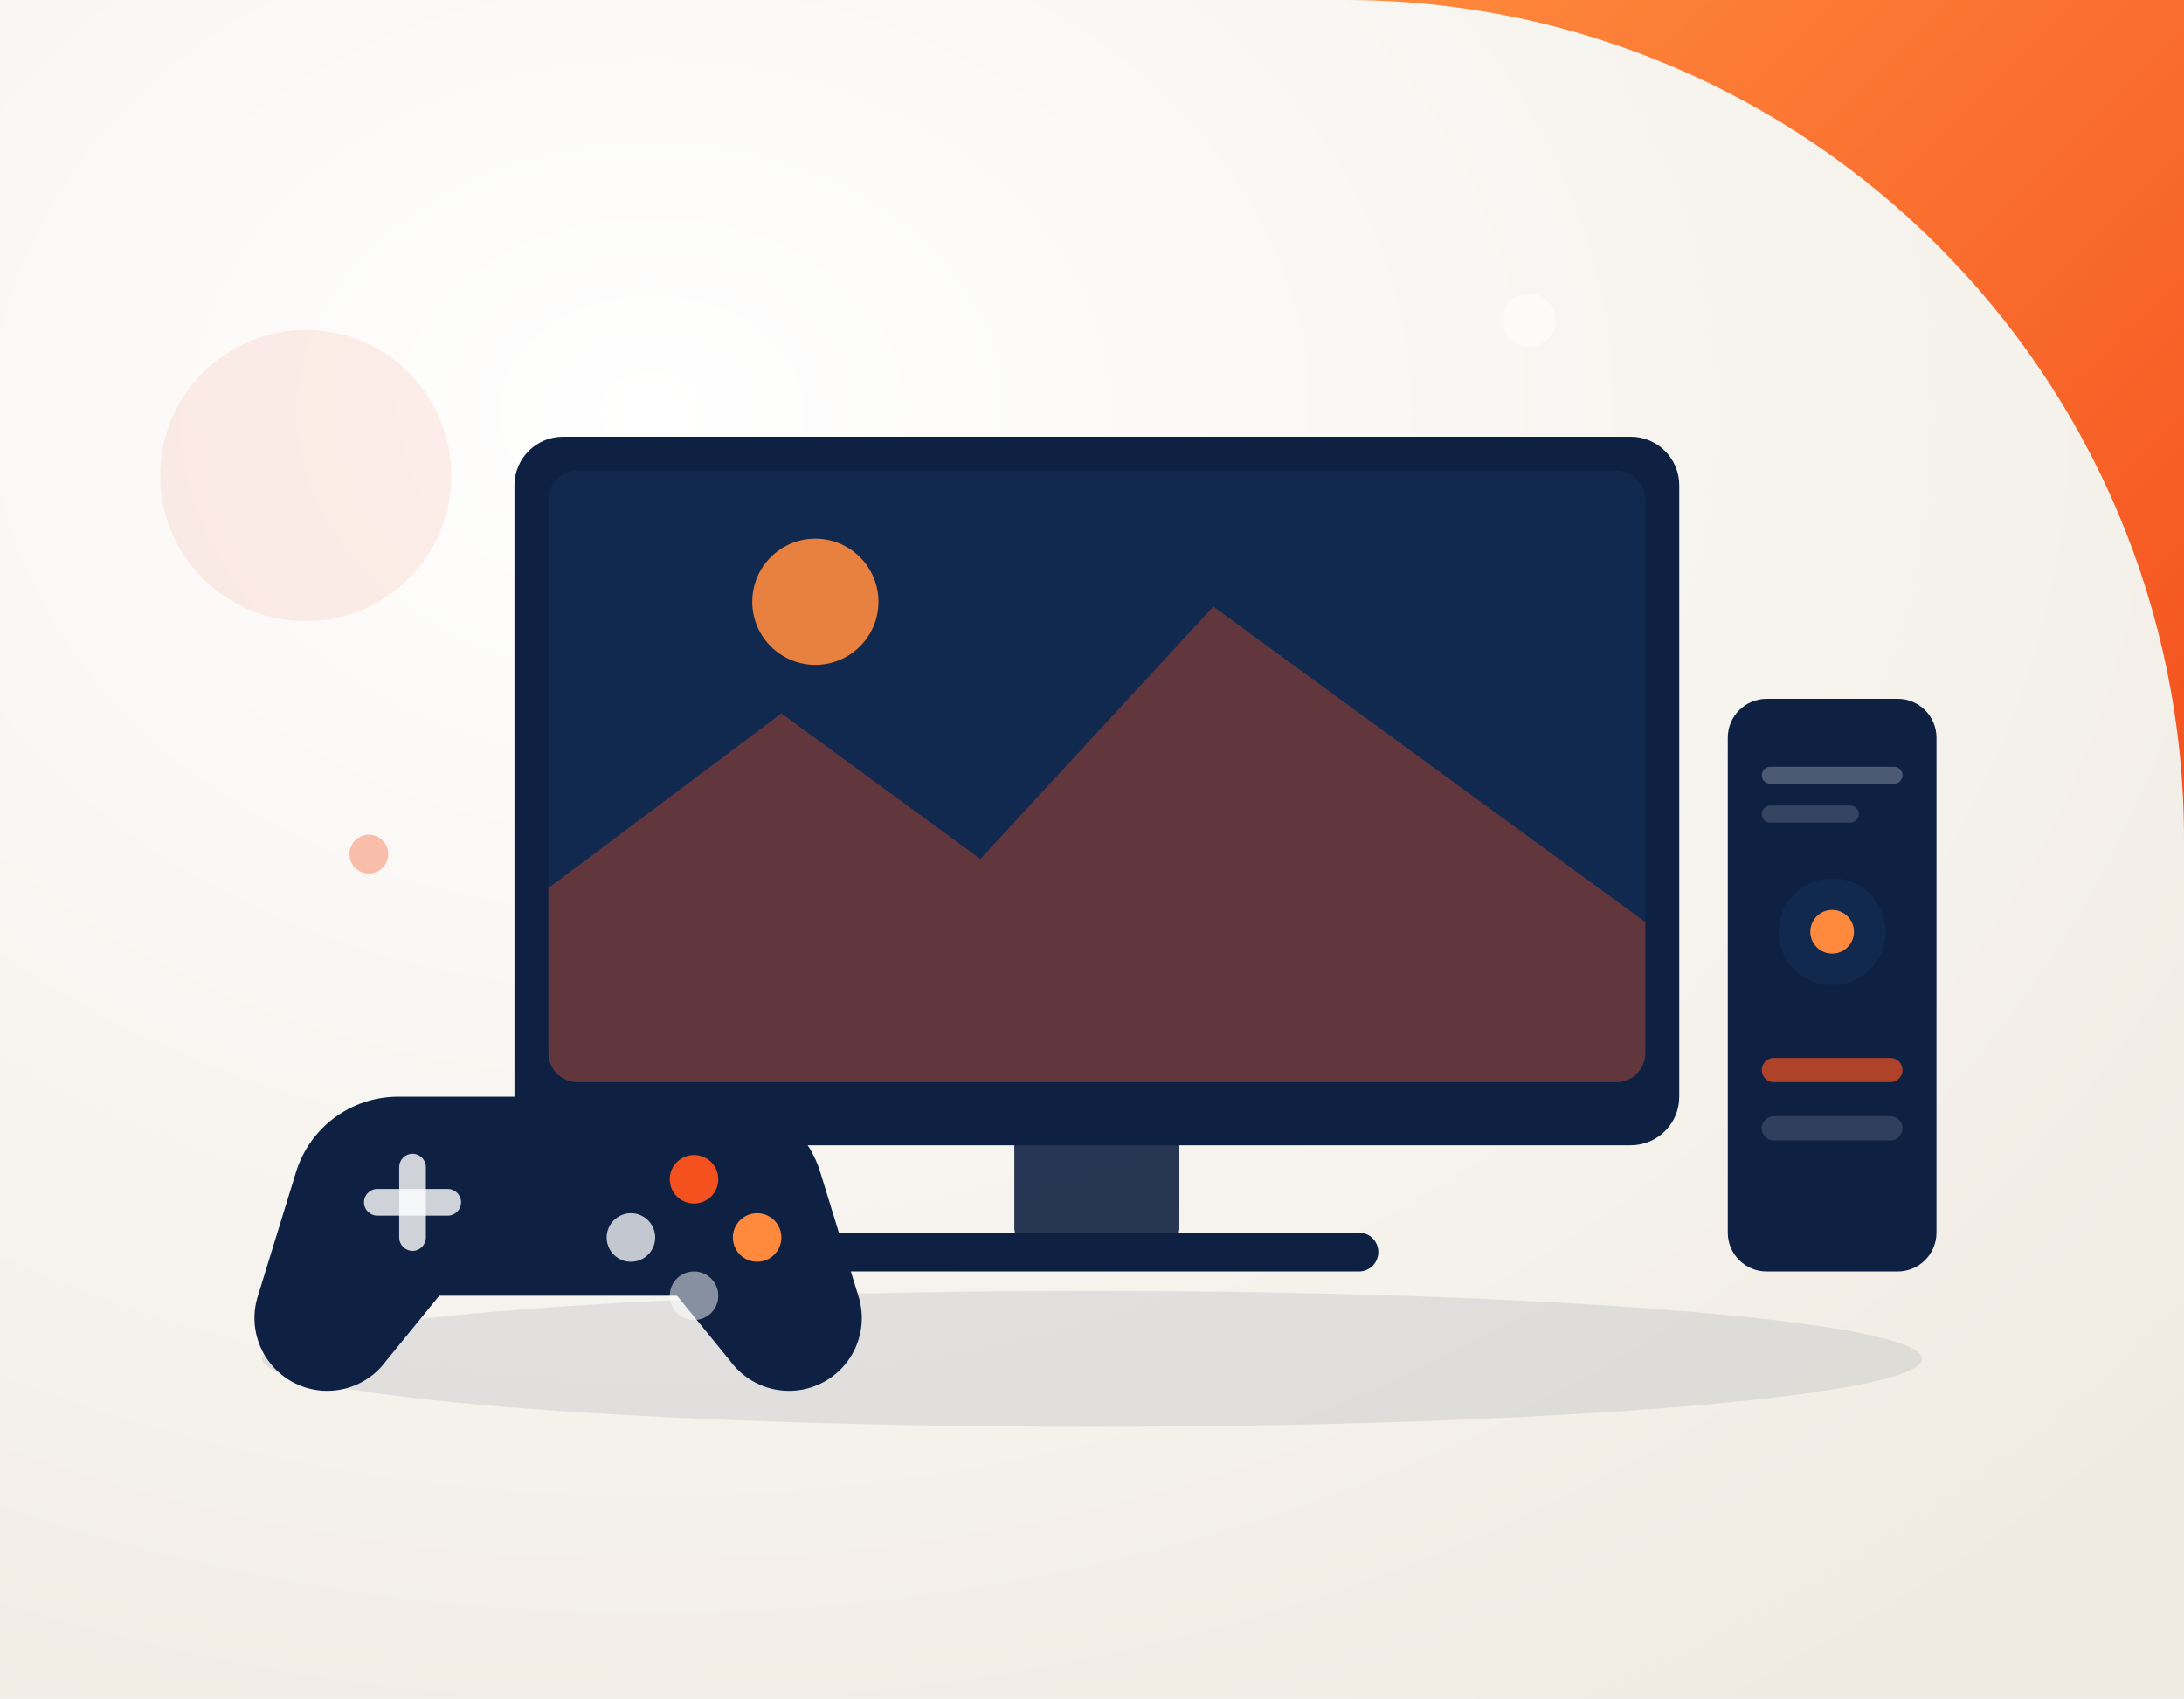
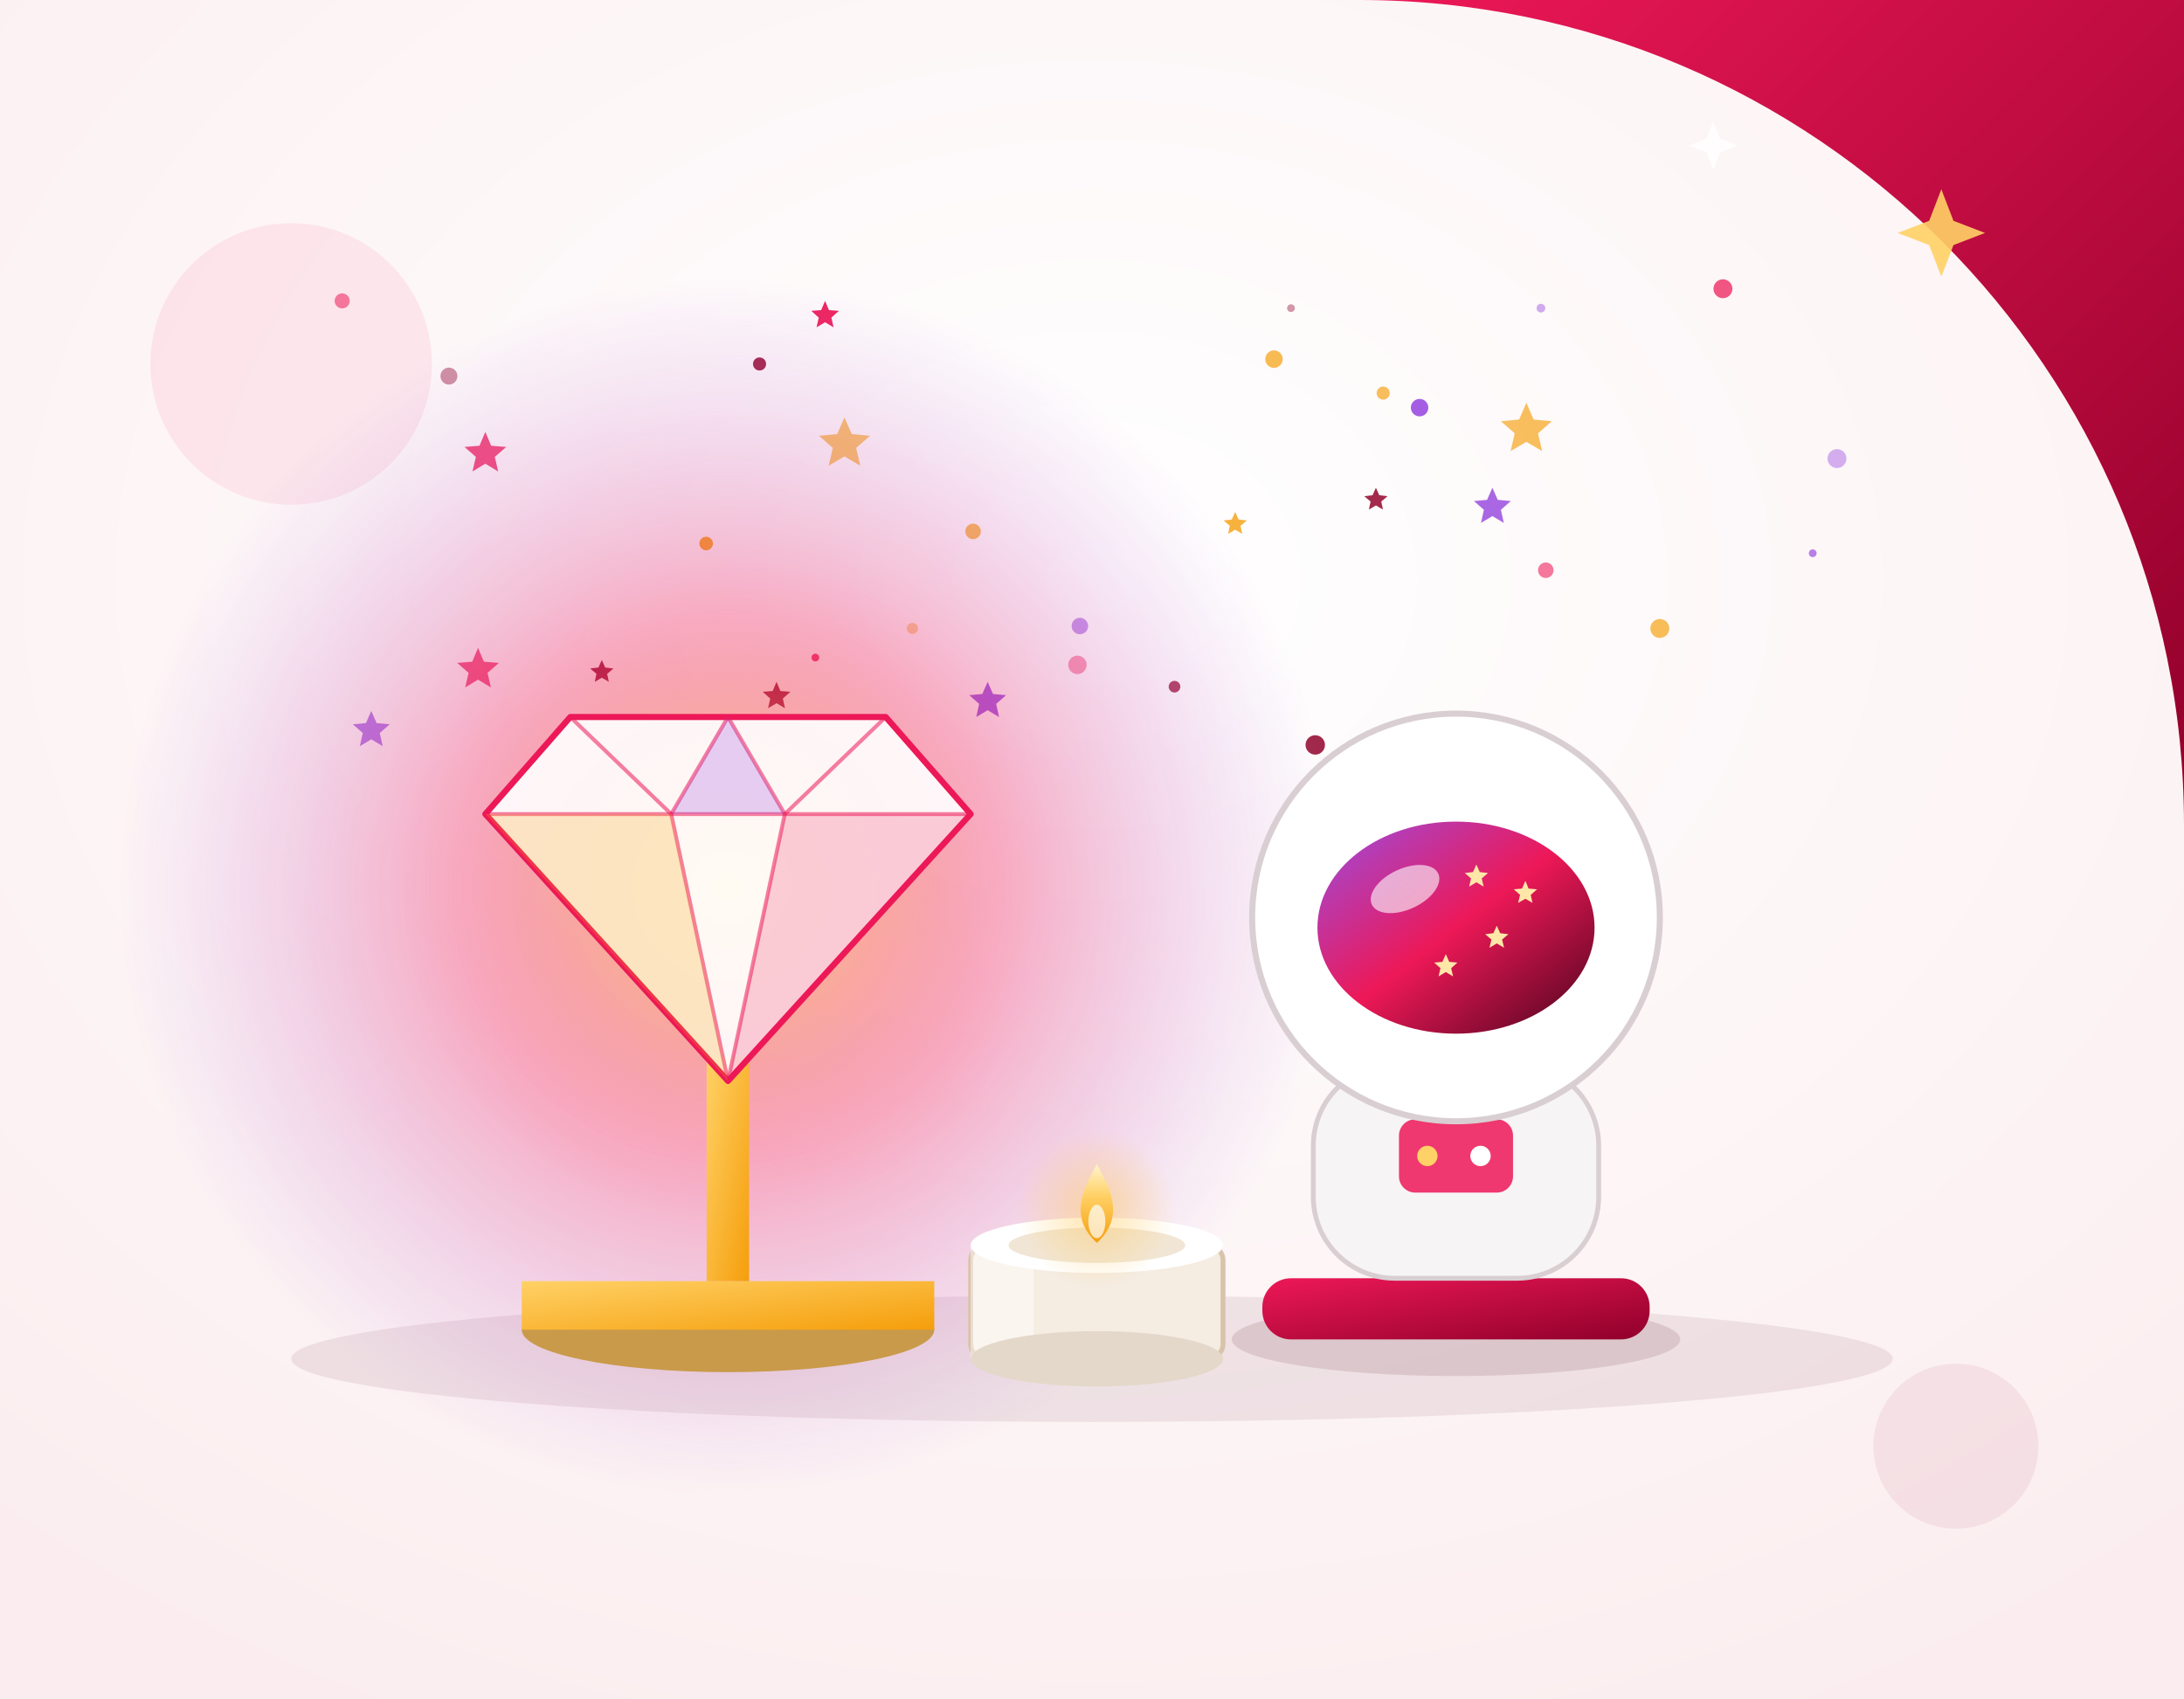
- <svg xmlns="http://www.w3.org/2000/svg" width="900" height="700" viewBox="0 0 900 700" preserveAspectRatio="xMidYMid slice" role="img" aria-label="Television, console and gamepad">
+ <svg xmlns="http://www.w3.org/2000/svg" width="900" height="700" viewBox="0 0 900 700" preserveAspectRatio="xMidYMid slice" role="img" aria-label="Crystal table lamp, galaxy projector and tea lights">
  <defs>
-     <radialGradient id="h3bg" cx="30%" cy="24%" r="92%">
+     <radialGradient id="h3g0">
+       <stop offset="0" stop-color="#FFC857" stop-opacity="0.5" />
+       <stop offset="1" stop-color="#FFC857" stop-opacity="0" />
+     </radialGradient>
+     <radialGradient id="h3g1">
+       <stop offset="0" stop-color="#ED1857" stop-opacity="0.5" />
+       <stop offset="1" stop-color="#ED1857" stop-opacity="0" />
+     </radialGradient>
+     <radialGradient id="h3g2">
+       <stop offset="0" stop-color="#F59E0B" stop-opacity="0.5" />
+       <stop offset="1" stop-color="#F59E0B" stop-opacity="0" />
+     </radialGradient>
+     <radialGradient id="h3g3">
+       <stop offset="0" stop-color="#22A55B" stop-opacity="0.5" />
+       <stop offset="1" stop-color="#22A55B" stop-opacity="0" />
+     </radialGradient>
+     <radialGradient id="h3g4">
+       <stop offset="0" stop-color="#2F7DE1" stop-opacity="0.5" />
+       <stop offset="1" stop-color="#2F7DE1" stop-opacity="0" />
+     </radialGradient>
+     <radialGradient id="h3g5">
+       <stop offset="0" stop-color="#9B4DE0" stop-opacity="0.5" />
+       <stop offset="1" stop-color="#9B4DE0" stop-opacity="0" />
+     </radialGradient>
+     <radialGradient id="h3g6">
+       <stop offset="0" stop-color="#FF6B3D" stop-opacity="0.5" />
+       <stop offset="1" stop-color="#FF6B3D" stop-opacity="0" />
+     </radialGradient>
+     <radialGradient id="h3bg" cx="50%" cy="34%" r="76%">
      <stop offset="0" stop-color="#FFFFFF" />
-       <stop offset="1" stop-color="#F0EBE2" />
+       <stop offset="1" stop-color="#FBEDEF" />
    </radialGradient>
-     <linearGradient id="h3o" x1="0" y1="0" x2="1" y2="1">
-       <stop offset="0" stop-color="#FF8A3D" />
-       <stop offset="1" stop-color="#F4511E" />
+     <linearGradient id="h3flame" x1="0" y1="1" x2="0" y2="0">
+       <stop offset="0" stop-color="#F59E0B" />
+       <stop offset="0.6" stop-color="#FFD166" />
+       <stop offset="1" stop-color="#FFF4CF" />
+     </linearGradient>
+     <linearGradient id="h3diya" x1="0" y1="0" x2="0" y2="1">
+       <stop offset="0" stop-color="#ED1857" />
+       <stop offset="1" stop-color="#90002A" />
+     </linearGradient>
+     <linearGradient id="h3gold" x1="0" y1="0" x2="1" y2="1">
+       <stop offset="0" stop-color="#FFD166" />
+       <stop offset="1" stop-color="#F59E0B" />
+     </linearGradient>
+     <linearGradient id="h3pw" x1="0" y1="0" x2="1" y2="1">
+       <stop offset="0" stop-color="#ED1857" />
+       <stop offset="1" stop-color="#90002A" />
+     </linearGradient>
+     <radialGradient id="h3halo">
+       <stop offset="0" stop-color="#FFD166" stop-opacity="0.85" />
+       <stop offset="0.45" stop-color="#ED1857" stop-opacity="0.35" />
+       <stop offset="1" stop-color="#9B4DE0" stop-opacity="0" />
+     </radialGradient>
+     <linearGradient id="h3visor" x1="0" y1="0" x2="1" y2="1">
+       <stop offset="0" stop-color="#9B4DE0" />
+       <stop offset="0.5" stop-color="#ED1857" />
+       <stop offset="1" stop-color="#4A041C" />
    </linearGradient>
  </defs>
  <rect width="900" height="700" fill="url(#h3bg)" />
-   <path d="M900 0v346A346 346 0 0 0 554 0Z" fill="url(#h3o)" />
-   <circle cx="126" cy="196" r="60" fill="#F4511E" opacity="0.09" />
-   <ellipse cx="450" cy="560" rx="342" ry="28" fill="#0F2143" opacity="0.09" />
-   <g>
-     <rect x="212" y="180" width="480" height="292" rx="20" fill="#0F2143" />
-     <rect x="226" y="194" width="452" height="252" rx="12" fill="#12294F" />
-     <path d="M226 366l96-72 82 60 96-104 178 130v54a12 12 0 0 1-12 12H238a12 12 0 0 1-12-12Z" fill="#F4511E" opacity="0.35" />
-     <circle cx="336" cy="248" r="26" fill="#FF8A3D" opacity="0.9" />
-     <rect x="418" y="454" width="68" height="60" rx="8" fill="#0F2143" opacity="0.9" />
-     <rect x="336" y="508" width="232" height="16" rx="8" fill="#0F2143" />
-   </g>
-   <g>
-     <rect x="712" y="288" width="86" height="236" rx="16" fill="#0F2143" />
-     <rect x="726" y="316" width="58" height="7" rx="3.5" fill="#FFFFFF" opacity="0.25" />
-     <rect x="726" y="332" width="40" height="7" rx="3.5" fill="#FFFFFF" opacity="0.16" />
-     <circle cx="755" cy="384" r="22" fill="#12294F" />
-     <circle cx="755" cy="384" r="9" fill="#FF8A3D" />
-     <rect x="726" y="436" width="58" height="10" rx="5" fill="#F4511E" opacity="0.7" />
-     <rect x="726" y="460" width="58" height="10" rx="5" fill="#FFFFFF" opacity="0.14" />
-   </g>
-   <g>
-     <path d="M164 452h132a44 44 0 0 1 42 31l16 52a30 30 0 0 1-53 26l-22-27h-98l-22 27a30 30 0 0 1-53-26l16-52a44 44 0 0 1 42-31Z" fill="#0F2143" />
-     <rect x="150" y="490" width="40" height="11" rx="5.5" fill="#FFFFFF" opacity="0.8" />
-     <rect x="164.5" y="475.5" width="11" height="40" rx="5.5" fill="#FFFFFF" opacity="0.8" />
-     <circle cx="286" cy="486" r="10" fill="#F4511E" />
-     <circle cx="312" cy="510" r="10" fill="#FF8A3D" />
-     <circle cx="260" cy="510" r="10" fill="#FFFFFF" opacity="0.75" />
-     <circle cx="286" cy="534" r="10" fill="#FFFFFF" opacity="0.5" />
-   </g>
-   <circle cx="630" cy="132" r="11" fill="#FFFFFF" opacity="0.5" />
-   <circle cx="152" cy="352" r="8" fill="#F4511E" opacity="0.35" />
+   <path d="M900 0v340A340 340 0 0 0 560 0Z" fill="url(#h3pw)" />
+   <path d="M800 78l5 13 13 5-13 5-5 13-5-13-13-5 13-5Z" fill="#FFD166" opacity="0.9" />
+   <path d="M706 50l2.8 7.2 7.2 2.8-7.2 2.8-2.8 7.2-2.8-7.2-7.2-2.8 7.2-2.8Z" fill="#FFFFFF" opacity="0.8" />
+   <circle cx="120" cy="150" r="58" fill="#ED1857" opacity="0.08" />
+   <circle cx="806" cy="596" r="34" fill="#90002A" opacity="0.07" />
+   <ellipse cx="450" cy="560" rx="330" ry="26" fill="#4A041C" opacity="0.08" />
+   <path d="M509,211 L510.4,214.1 L513.8,214.5 L511.2,216.7 L511.9,220 L509,218.3 L506.1,220 L506.8,216.7 L504.2,214.5 L507.6,214.1 Z" fill="#F59E0B" opacity="0.79" />
+   <circle cx="336" cy="271" r="1.6" fill="#ED1857" opacity="0.85" />
+   <circle cx="585" cy="168" r="3.6" fill="#9B4DE0" opacity="0.90" />
+   <path d="M567,201 L568.4,204.1 L571.8,204.5 L569.2,206.7 L569.9,210 L567,208.3 L564.1,210 L564.8,206.7 L562.2,204.5 L565.6,204.1 Z" fill="#90002A" opacity="0.83" />
+   <circle cx="401" cy="219" r="3.2" fill="#F59E0B" opacity="0.67" />
+   <circle cx="574" cy="310" r="1.5" fill="#ED1857" opacity="0.54" />
+   <path d="M615,201 L617.2,206 L622.6,206.5 L618.5,210.1 L619.7,215.5 L615,212.7 L610.3,215.5 L611.5,210.1 L607.4,206.5 L612.8,206 Z" fill="#9B4DE0" opacity="0.85" />
+   <circle cx="185" cy="155" r="3.5" fill="#90002A" opacity="0.42" />
+   <circle cx="291" cy="224" r="2.8" fill="#F59E0B" opacity="0.85" />
+   <path d="M340,124 L341.6,127.8 L345.7,128.1 L342.6,130.9 L343.5,134.9 L340,132.8 L336.5,134.9 L337.4,130.9 L334.3,128.1 L338.4,127.8 Z" fill="#ED1857" opacity="0.94" />
+   <circle cx="747" cy="228" r="1.6" fill="#9B4DE0" opacity="0.71" />
+   <circle cx="532" cy="127" r="1.6" fill="#90002A" opacity="0.40" />
+   <path d="M348,172 L351,178.9 L358.5,179.6 L352.8,184.6 L354.5,191.9 L348,188.1 L341.5,191.9 L343.2,184.6 L337.5,179.6 L345,178.9 Z" fill="#F59E0B" opacity="0.59" />
+   <circle cx="141" cy="124" r="3.1" fill="#ED1857" opacity="0.54" />
+   <circle cx="757" cy="189" r="3.9" fill="#9B4DE0" opacity="0.43" />
+   <path d="M320,281 L321.6,284.8 L325.7,285.1 L322.6,287.9 L323.5,291.9 L320,289.8 L316.5,291.9 L317.4,287.9 L314.3,285.1 L318.4,284.8 Z" fill="#90002A" opacity="0.93" />
+   <circle cx="570" cy="162" r="2.7" fill="#F59E0B" opacity="0.66" />
+   <circle cx="444" cy="274" r="3.8" fill="#ED1857" opacity="0.41" />
+   <path d="M407,281 L409.2,286 L414.6,286.5 L410.5,290.1 L411.7,295.5 L407,292.7 L402.3,295.5 L403.5,290.1 L399.4,286.5 L404.8,286 Z" fill="#9B4DE0" opacity="0.88" />
+   <circle cx="313" cy="150" r="2.7" fill="#90002A" opacity="0.83" />
+   <circle cx="376" cy="259" r="2.3" fill="#F59E0B" opacity="0.40" />
+   <path d="M200,178 L202.4,183.7 L208.6,184.2 L203.9,188.3 L205.3,194.3 L200,191.1 L194.7,194.3 L196.1,188.3 L191.4,184.2 L197.6,183.7 Z" fill="#ED1857" opacity="0.75" />
+   <circle cx="635" cy="127" r="1.8" fill="#9B4DE0" opacity="0.46" />
+   <circle cx="542" cy="307" r="4" fill="#90002A" opacity="0.84" />
+   <path d="M629,166 L632,172.9 L639.5,173.6 L633.8,178.6 L635.5,185.9 L629,182.1 L622.5,185.9 L624.2,178.6 L618.5,173.6 L626,172.9 Z" fill="#F59E0B" opacity="0.65" />
+   <circle cx="637" cy="235" r="3.2" fill="#ED1857" opacity="0.58" />
+   <circle cx="445" cy="258" r="3.4" fill="#9B4DE0" opacity="0.57" />
+   <path d="M248,272 L249.4,275.1 L252.8,275.5 L250.2,277.7 L250.9,281 L248,279.3 L245.1,281 L245.8,277.7 L243.2,275.5 L246.6,275.1 Z" fill="#90002A" opacity="0.87" />
+   <circle cx="525" cy="148" r="3.6" fill="#F59E0B" opacity="0.70" />
+   <circle cx="710" cy="119" r="3.9" fill="#ED1857" opacity="0.73" />
+   <path d="M153,293 L155.2,298 L160.6,298.5 L156.5,302.1 L157.7,307.5 L153,304.7 L148.3,307.5 L149.5,302.1 L145.4,298.5 L150.8,298 Z" fill="#9B4DE0" opacity="0.72" />
+   <circle cx="484" cy="283" r="2.4" fill="#90002A" opacity="0.72" />
+   <circle cx="684" cy="259" r="3.9" fill="#F59E0B" opacity="0.67" />
+   <path d="M197,267 L199.4,272.7 L205.6,273.2 L200.9,277.3 L202.3,283.3 L197,280.1 L191.7,283.3 L193.1,277.3 L188.4,273.2 L194.6,272.7 Z" fill="#ED1857" opacity="0.71" />
+   <circle cx="300" cy="365.5" r="250" fill="url(#h3halo)" />
+   <ellipse cx="300" cy="548" rx="85" ry="17.5" fill="#C99A4A" />
+   <rect x="215" y="528" width="170" height="20" fill="url(#h3gold)" />
+   <rect x="291.2" y="435.5" width="17.5" height="92.5" fill="url(#h3gold)" />
+   <path d="M235 295.5H365L400 335.5L300 445.5L200 335.5Z" fill="#FFFFFF" fill-opacity="0.9" stroke="#ED1857" stroke-width="2.5" stroke-linejoin="round" />
+   <path d="M200 335.5L400 335.5" stroke="#ED1857" stroke-opacity="0.55" stroke-width="1.6" />
+   <path d="M235 295.5L276.6 335.5" stroke="#ED1857" stroke-opacity="0.55" stroke-width="1.6" />
+   <path d="M276.6 335.5L300 295.5" stroke="#ED1857" stroke-opacity="0.55" stroke-width="1.6" />
+   <path d="M300 295.5L323.4 335.5" stroke="#ED1857" stroke-opacity="0.55" stroke-width="1.6" />
+   <path d="M323.4 335.5L365 295.5" stroke="#ED1857" stroke-opacity="0.55" stroke-width="1.6" />
+   <path d="M276.6 335.5L300 445.5" stroke="#ED1857" stroke-opacity="0.55" stroke-width="1.6" />
+   <path d="M323.4 335.5L300 445.5" stroke="#ED1857" stroke-opacity="0.55" stroke-width="1.6" />
+   <path d="M200 335.5L300 445.5" stroke="#ED1857" stroke-opacity="0.55" stroke-width="1.6" />
+   <path d="M400 335.5L300 445.5" stroke="#ED1857" stroke-opacity="0.55" stroke-width="1.6" />
+   <path d="M276.6 335.5L300 295.5L323.4 335.5Z" fill="#9B4DE0" opacity="0.25" />
+   <path d="M200 335.5L276.6 335.5L300 445.5Z" fill="#F59E0B" opacity="0.22" />
+   <path d="M323.4 335.5L400 335.5L300 445.5Z" fill="#ED1857" opacity="0.2" />
+   <ellipse cx="600" cy="552" rx="92.4" ry="15.1" fill="#4A041C" opacity="0.12" />
+   <rect x="520.2" y="526.8" width="159.6" height="25.2" rx="11.8" fill="url(#h3pw)" />
+   <rect x="541.2" y="438.6" width="117.6" height="88.2" rx="33.6" fill="#F7F4F5" stroke="#D9CFD3" stroke-width="2" />
+   <rect x="576.5" y="461.3" width="47" height="30.2" rx="6.7" fill="#ED1857" opacity="0.85" />
+   <circle cx="588.2" cy="476.4" r="4.2" fill="#FFD166" />
+   <circle cx="610.1" cy="476.4" r="4.2" fill="#FFFFFF" />
+   <circle cx="600" cy="378.1" r="84" fill="#FFFFFF" stroke="#D9CFD3" stroke-width="2.5" />
+   <ellipse cx="600" cy="382.3" rx="57.1" ry="43.7" fill="url(#h3visor)" />
+   <ellipse cx="579" cy="366.4" rx="15.1" ry="8.4" fill="#FFFFFF" opacity="0.6" transform="rotate(-25 579 366.4)" />
+   <path d="M616.8,381.5 L618.2,384.6 L621.6,385 L619,387.2 L619.8,390.6 L616.8,388.8 L613.8,390.6 L614.6,387.2 L612,385 L615.4,384.6 Z" fill="#FFE7A8" />
+   <path d="M628.6,363 L629.9,366.2 L633.4,366.5 L630.8,368.8 L631.5,372.1 L628.6,370.4 L625.6,372.1 L626.4,368.8 L623.8,366.5 L627.2,366.2 Z" fill="#FFE7A8" />
+   <path d="M595.8,393.2 L597.2,396.4 L600.6,396.7 L598,399 L598.8,402.4 L595.8,400.6 L592.8,402.4 L593.6,399 L591,396.7 L594.4,396.4 Z" fill="#FFE7A8" />
+   <path d="M608.4,356.3 L609.8,359.4 L613.2,359.8 L610.6,362 L611.4,365.4 L608.4,363.6 L605.4,365.4 L606.2,362 L603.6,359.8 L607,359.4 Z" fill="#FFE7A8" />
+   <rect x="400" y="513.2" width="104" height="46.8" rx="6.2" fill="#F5ECE2" stroke="#D9C3AA" stroke-width="2" />
+   <rect x="400" y="513.2" width="26" height="46.8" fill="#FFFFFF" opacity="0.45" />
+   <ellipse cx="452" cy="560" rx="52" ry="11.4" fill="#E4D8CA" />
+   <ellipse cx="452" cy="513.2" rx="52" ry="11.4" fill="#FFFFFF" />
+   <ellipse cx="452" cy="513.2" rx="36.4" ry="7.3" fill="#F1E6D6" />
+   <circle cx="452" cy="498.4" r="32.4" fill="url(#h3g0)" />
+   <path d="M452 512.2 C464.5 500.9 456.4 488.4 452 479.7 C447.6 488.4 439.5 500.9 452 512.2Z" fill="url(#h3flame)" />
+   <ellipse cx="452" cy="503.4" rx="3.5" ry="6.9" fill="#FFFFFF" opacity="0.7" />
</svg>
